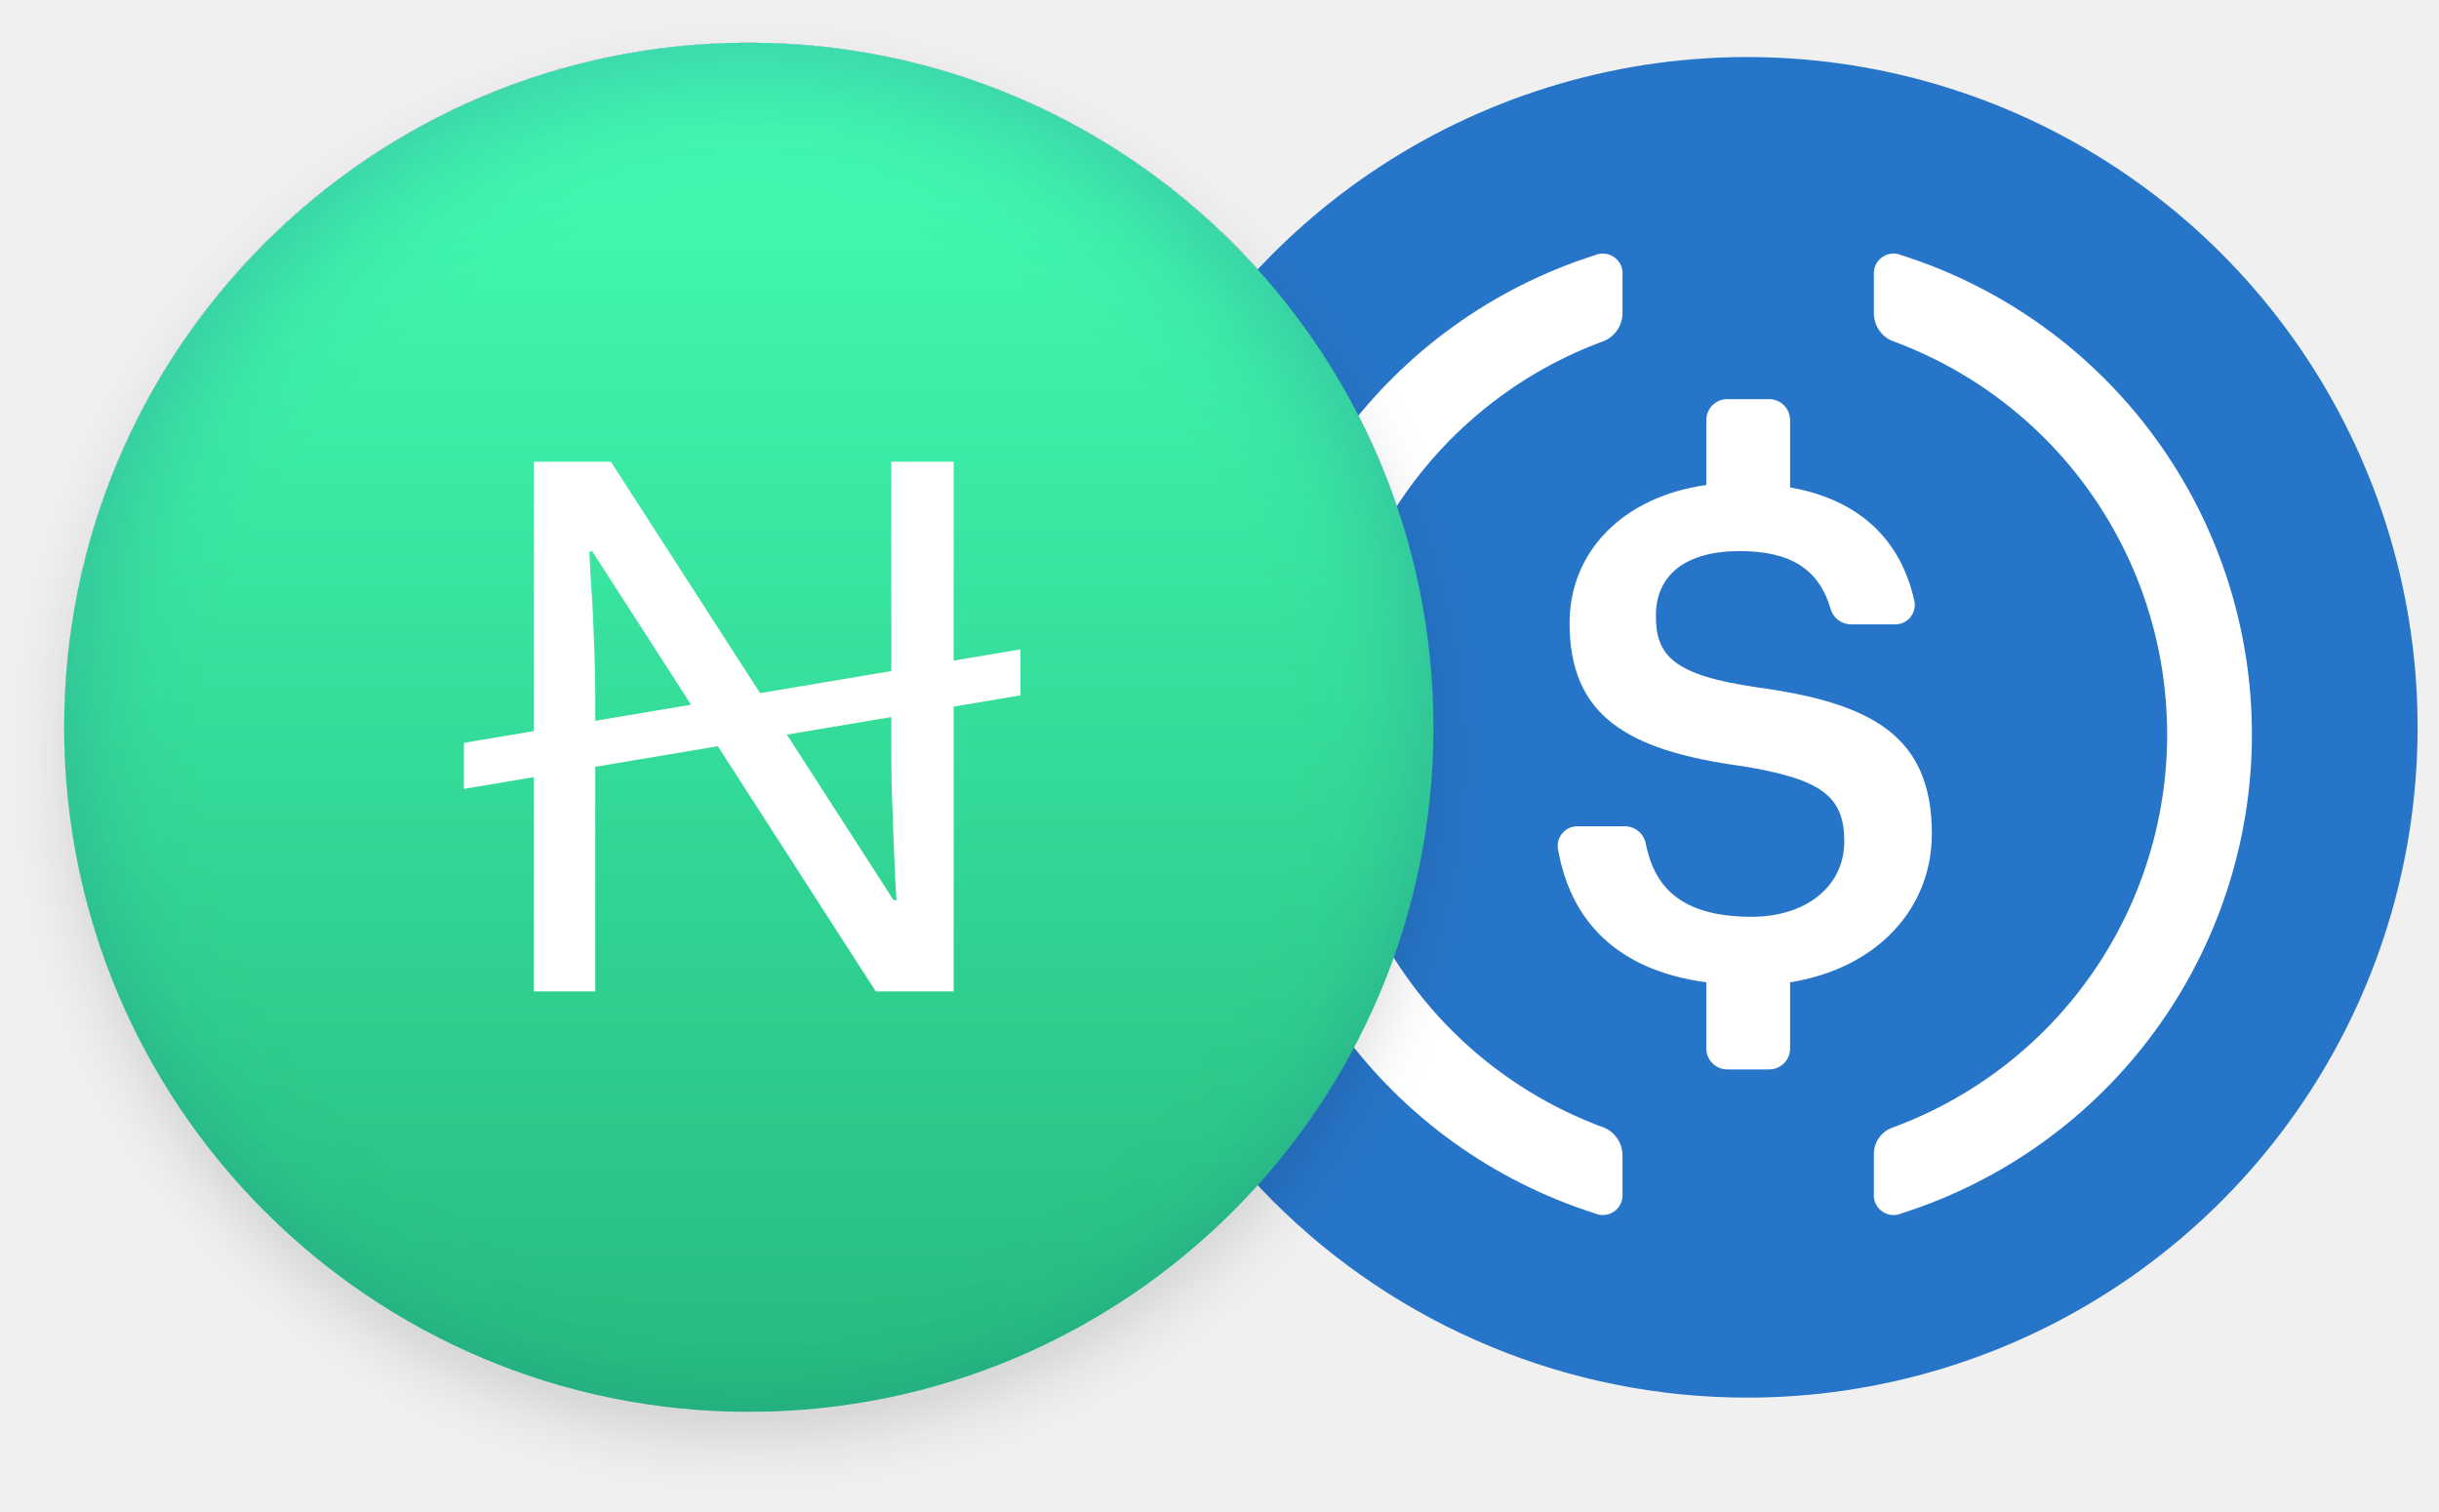
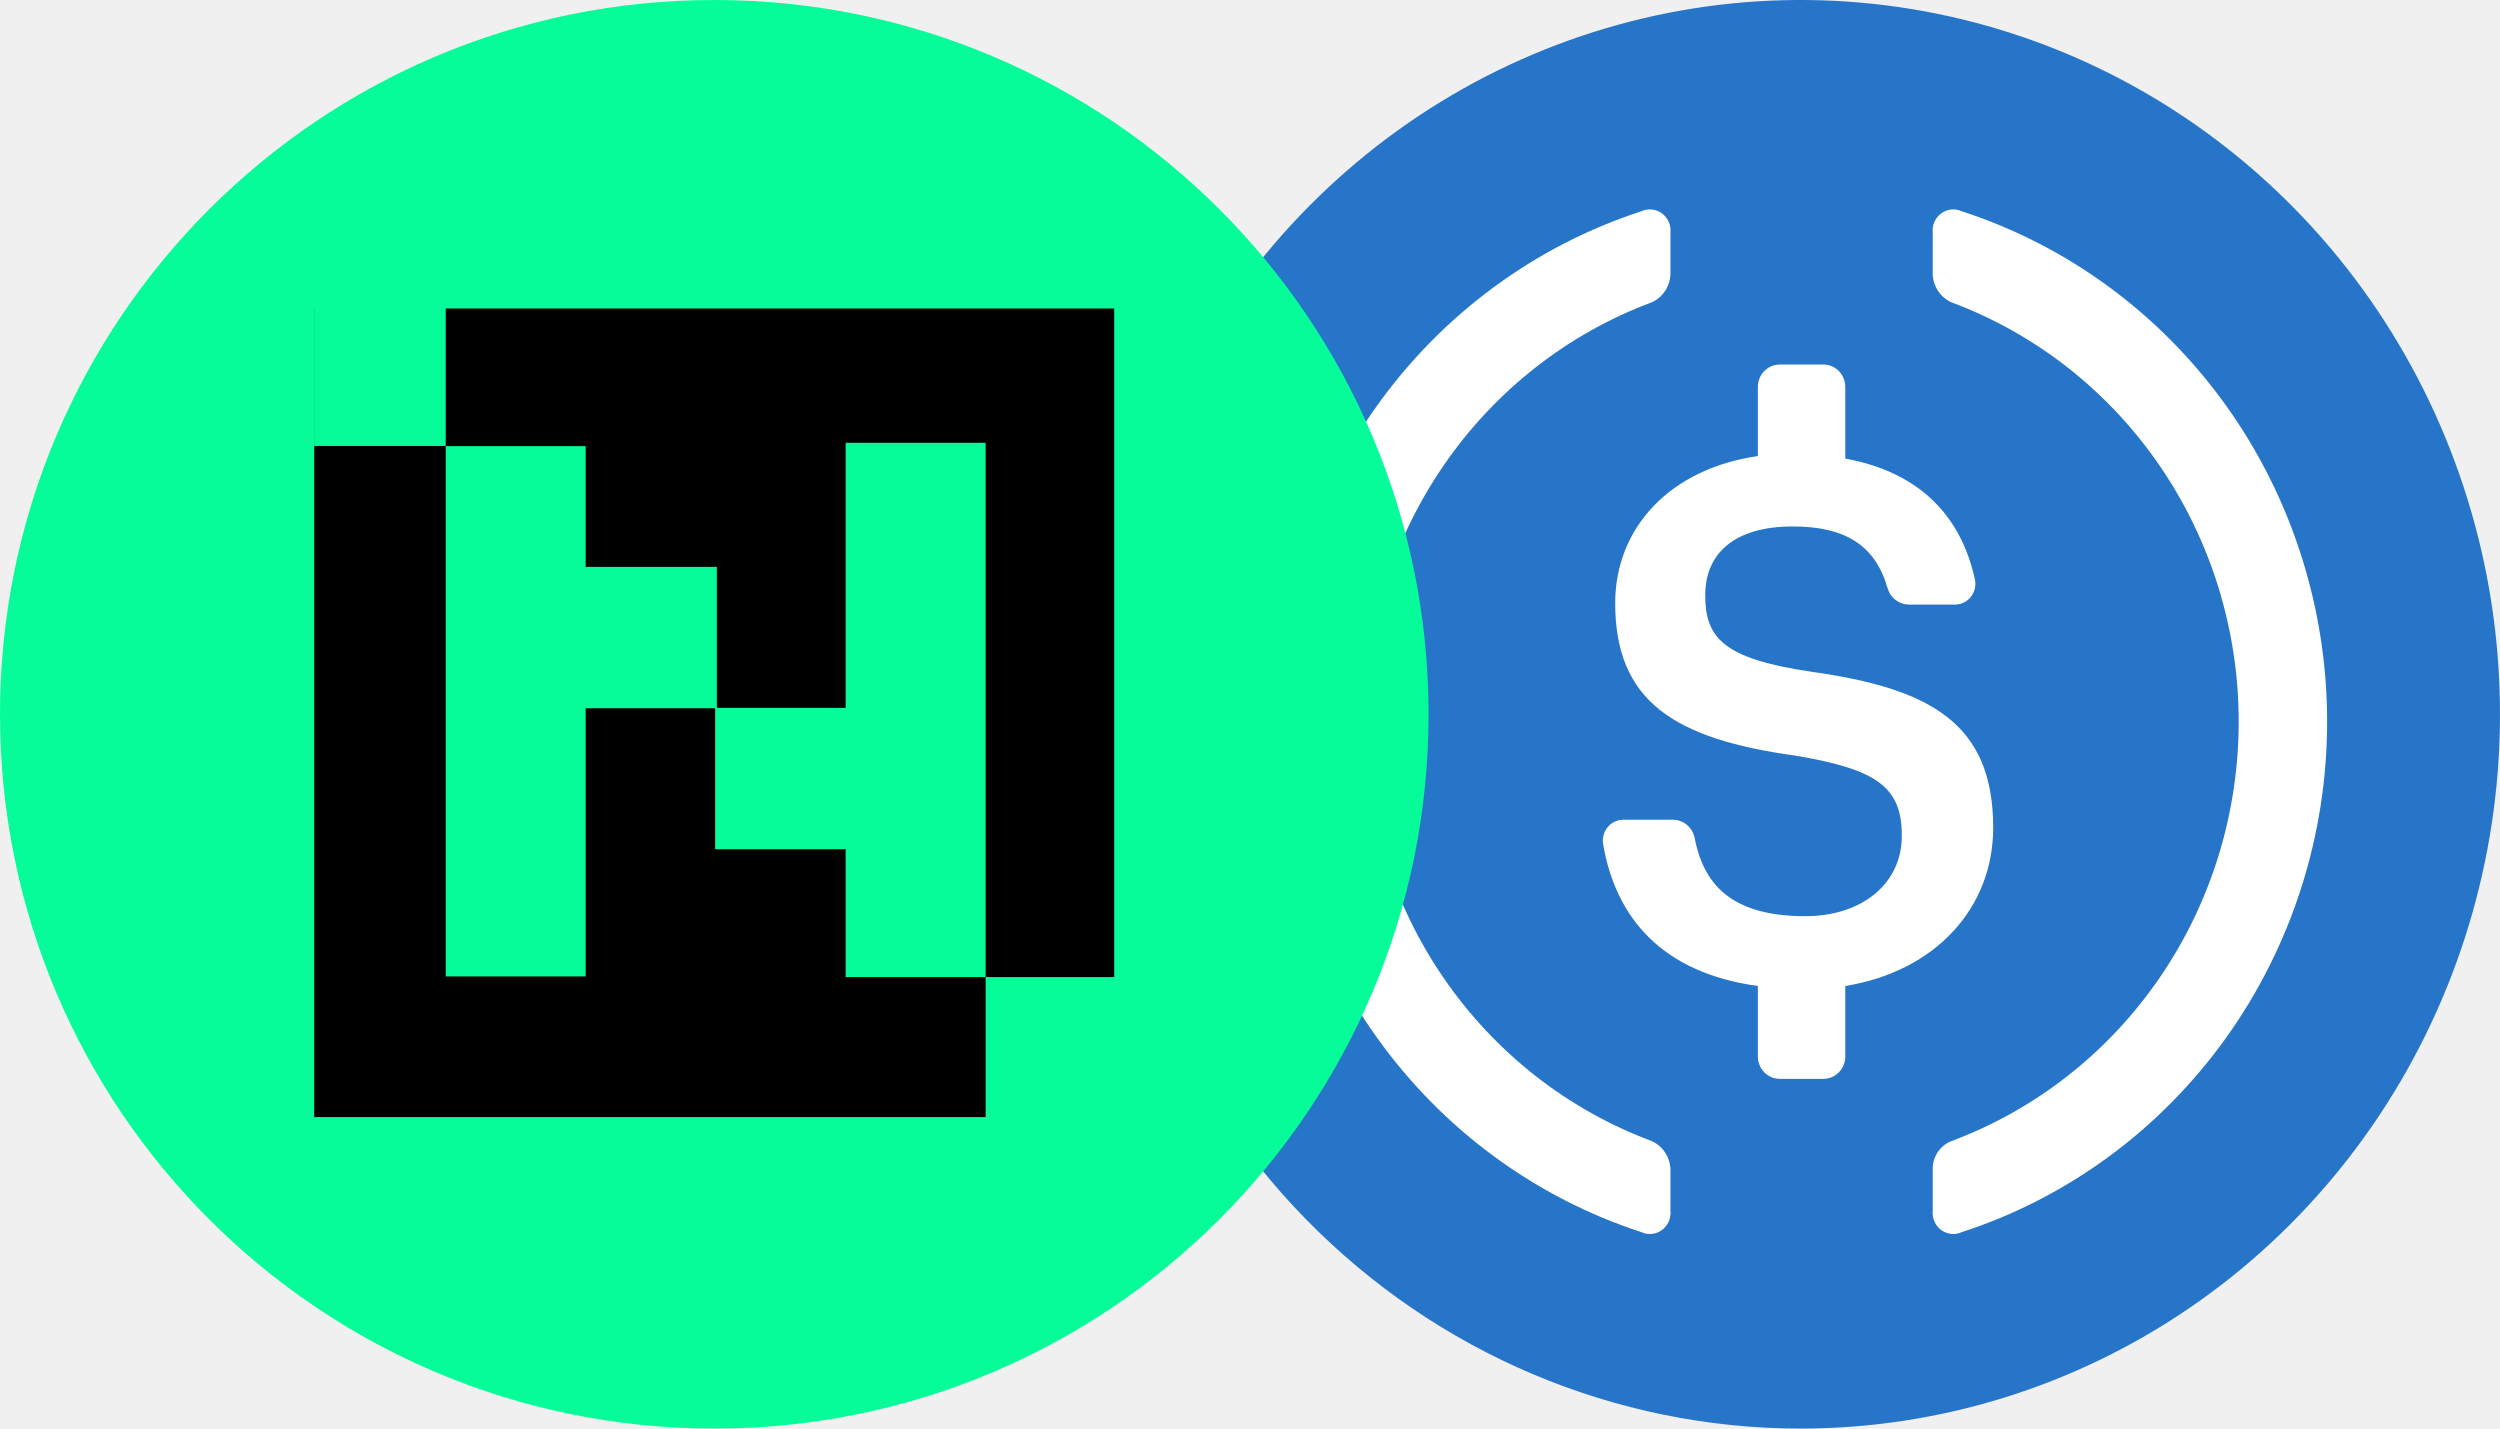
- <svg xmlns="http://www.w3.org/2000/svg" width="171" height="106" viewBox="0 0 171 106" fill="none">
-   <path d="M122.5 98C131.796 98 140.883 95.243 148.612 90.079C156.341 84.915 162.365 77.574 165.922 68.986C169.48 60.398 170.41 50.948 168.597 41.831C166.783 32.714 162.307 24.339 155.734 17.766C149.161 11.193 140.786 6.717 131.669 4.903C122.552 3.09 113.102 4.02 104.514 7.578C95.926 11.135 88.585 17.159 83.421 24.888C78.257 32.617 75.5 41.704 75.5 51C75.5 63.465 80.452 75.42 89.266 84.234C98.08 93.048 110.035 98 122.5 98Z" fill="#2775C9" />
-   <path d="M135.444 58.469C135.444 51.615 131.273 49.304 123.204 48.197C117.241 47.336 116.095 45.935 116.095 43.155C116.095 40.374 118.113 38.641 121.97 38.641C125.486 38.641 127.513 39.865 128.345 42.694C128.433 43.004 128.619 43.277 128.875 43.473C129.131 43.669 129.443 43.777 129.765 43.781H132.849C133.05 43.785 133.25 43.745 133.434 43.663C133.619 43.581 133.782 43.46 133.914 43.307C134.046 43.155 134.143 42.975 134.197 42.782C134.252 42.588 134.263 42.384 134.23 42.185C133.25 37.71 130.235 35.018 125.505 34.176V29.456C125.505 29.067 125.35 28.693 125.075 28.418C124.8 28.142 124.426 27.987 124.036 27.987H121.099C120.709 27.987 120.336 28.142 120.06 28.418C119.785 28.693 119.63 29.067 119.63 29.456V34.009C113.755 34.832 110.044 38.709 110.044 43.683C110.044 50.116 113.961 52.613 122.147 53.72C127.718 54.63 129.304 55.835 129.304 58.998C129.304 62.16 126.612 64.285 122.813 64.285C117.691 64.285 115.958 62.043 115.381 59.135C115.313 58.801 115.134 58.5 114.872 58.283C114.61 58.066 114.282 57.944 113.941 57.94H110.593C110.393 57.939 110.195 57.981 110.013 58.064C109.832 58.147 109.67 58.269 109.541 58.421C109.411 58.573 109.316 58.752 109.263 58.944C109.209 59.137 109.199 59.339 109.231 59.536C110.083 64.432 113.226 68.016 119.63 68.877V73.519C119.63 73.908 119.785 74.282 120.06 74.557C120.336 74.832 120.709 74.987 121.099 74.987H124.036C124.426 74.987 124.8 74.832 125.075 74.557C125.35 74.282 125.505 73.908 125.505 73.519V68.877C131.576 67.918 135.444 63.727 135.444 58.469Z" fill="white" />
-   <path d="M112.491 79.081C106.833 77.015 101.947 73.26 98.495 68.324C95.043 63.389 93.192 57.511 93.192 51.488C93.192 45.465 95.043 39.587 98.495 34.652C101.947 29.716 106.833 25.961 112.491 23.895C112.854 23.736 113.164 23.478 113.388 23.151C113.611 22.823 113.738 22.44 113.754 22.044V19.303C113.778 19.06 113.737 18.815 113.636 18.593C113.535 18.371 113.377 18.18 113.179 18.038C112.98 17.896 112.748 17.809 112.505 17.785C112.263 17.761 112.018 17.802 111.796 17.902C104.671 20.173 98.453 24.651 94.04 30.689C89.628 36.726 87.25 44.01 87.25 51.488C87.25 58.966 89.628 66.25 94.04 72.287C98.453 78.325 104.671 82.802 111.796 85.073C112.018 85.174 112.263 85.215 112.505 85.191C112.748 85.167 112.98 85.08 113.179 84.938C113.377 84.796 113.535 84.605 113.636 84.383C113.737 84.161 113.778 83.916 113.754 83.673V80.931C113.738 80.536 113.611 80.152 113.388 79.825C113.164 79.498 112.854 79.24 112.491 79.081Z" fill="white" />
-   <path d="M133.337 17.902C133.115 17.802 132.87 17.761 132.627 17.785C132.384 17.809 132.152 17.896 131.954 18.038C131.755 18.18 131.598 18.371 131.497 18.593C131.396 18.815 131.355 19.06 131.379 19.303V22.044C131.395 22.44 131.522 22.823 131.745 23.151C131.968 23.478 132.279 23.736 132.642 23.895C138.299 25.961 143.185 29.716 146.637 34.652C150.089 39.587 151.941 45.465 151.941 51.488C151.941 57.511 150.089 63.389 146.637 68.324C143.185 73.26 138.299 77.015 132.642 79.081C132.267 79.223 131.945 79.477 131.719 79.808C131.493 80.139 131.374 80.531 131.379 80.931V83.673C131.355 83.916 131.396 84.161 131.497 84.383C131.598 84.605 131.755 84.796 131.954 84.938C132.152 85.08 132.384 85.167 132.627 85.191C132.87 85.215 133.115 85.174 133.337 85.073C140.462 82.802 146.68 78.325 151.092 72.287C155.504 66.25 157.883 58.966 157.883 51.488C157.883 44.01 155.504 36.726 151.092 30.689C146.68 24.651 140.462 20.173 133.337 17.902Z" fill="white" />
-   <g filter="url(#filter0_di_1147_3517)">
-     <circle cx="52.5" cy="51" r="48" fill="url(#paint0_linear_1147_3517)" />
+ <svg xmlns="http://www.w3.org/2000/svg" width="168" height="96" viewBox="0 0 168 96" fill="none">
+   <g clip-path="url(#clip0_2585_13951)">
+     <path d="M121 96C130.296 96 139.383 93.185 147.112 87.911C154.841 82.636 160.865 75.14 164.422 66.369C167.98 57.598 168.91 47.947 167.097 38.636C165.283 29.325 160.807 20.772 154.234 14.059C147.661 7.346 139.286 2.774 130.169 0.922C121.052 -0.93 111.602 0.021 103.014 3.654C94.426 7.287 87.085 13.439 81.921 21.333C76.757 29.226 74 38.507 74 48C74 60.73 78.952 72.939 87.766 81.941C96.58 90.943 108.535 96 121 96Z" fill="#2775C9" />
+     <path d="M133.942 55.627C133.942 48.628 129.771 46.267 121.702 45.138C115.739 44.258 114.593 42.828 114.593 39.988C114.593 37.148 116.611 35.377 120.468 35.377C123.984 35.377 126.011 36.628 126.843 39.518C126.931 39.834 127.117 40.113 127.373 40.312C127.629 40.513 127.941 40.623 128.263 40.627H131.347C131.548 40.632 131.748 40.591 131.932 40.507C132.117 40.423 132.28 40.299 132.412 40.144C132.544 39.988 132.641 39.805 132.695 39.607C132.75 39.408 132.761 39.2 132.728 38.998C131.748 34.428 128.733 31.677 124.003 30.817V25.997C124.003 25.6 123.848 25.218 123.573 24.937C123.298 24.655 122.924 24.498 122.534 24.498H119.597C119.207 24.498 118.834 24.655 118.558 24.937C118.283 25.218 118.128 25.6 118.128 25.997V30.648C112.253 31.488 108.542 35.447 108.542 40.528C108.542 47.097 112.459 49.648 120.645 50.778C126.216 51.708 127.802 52.938 127.802 56.168C127.802 59.398 125.11 61.568 121.311 61.568C116.189 61.568 114.456 59.278 113.879 56.308C113.811 55.967 113.632 55.66 113.37 55.438C113.108 55.216 112.78 55.092 112.439 55.087H109.091C108.891 55.086 108.693 55.13 108.511 55.215C108.33 55.299 108.168 55.424 108.039 55.579C107.909 55.734 107.814 55.917 107.761 56.113C107.707 56.31 107.697 56.516 107.729 56.718C108.581 61.718 111.724 65.377 118.128 66.258V70.998C118.128 71.395 118.283 71.777 118.558 72.058C118.834 72.34 119.207 72.498 119.597 72.498H122.534C122.924 72.498 123.298 72.34 123.573 72.058C123.848 71.777 124.003 71.395 124.003 70.998V66.258C130.074 65.278 133.942 60.998 133.942 55.627Z" fill="white" />
+     <path d="M110.991 76.678C105.333 74.569 100.447 70.733 96.995 65.693C93.543 60.652 91.692 54.65 91.692 48.498C91.692 42.347 93.543 36.345 96.995 31.304C100.447 26.263 105.333 22.428 110.991 20.318C111.354 20.156 111.664 19.892 111.888 19.558C112.111 19.224 112.238 18.833 112.254 18.428V15.628C112.278 15.38 112.237 15.13 112.136 14.904C112.035 14.677 111.877 14.481 111.679 14.336C111.48 14.191 111.248 14.103 111.005 14.078C110.763 14.054 110.518 14.095 110.296 14.198C103.171 16.517 96.953 21.09 92.54 27.256C88.128 33.422 85.75 40.861 85.75 48.498C85.75 56.135 88.128 63.575 92.54 69.74C96.953 75.906 103.171 80.479 110.296 82.798C110.518 82.901 110.763 82.943 111.005 82.918C111.248 82.894 111.48 82.805 111.679 82.66C111.877 82.515 112.035 82.32 112.136 82.093C112.237 81.866 112.278 81.616 112.254 81.368V78.568C112.238 78.164 112.111 77.773 111.888 77.439C111.664 77.104 111.354 76.841 110.991 76.678Z" fill="white" />
+     <path d="M131.836 14.198C131.614 14.095 131.369 14.054 131.126 14.078C130.883 14.103 130.651 14.191 130.453 14.336C130.254 14.481 130.097 14.677 129.996 14.904C129.895 15.13 129.854 15.38 129.878 15.628V18.428C129.894 18.833 130.021 19.224 130.244 19.558C130.467 19.892 130.778 20.156 131.141 20.318C136.798 22.428 141.684 26.263 145.136 31.304C148.588 36.345 150.44 42.347 150.44 48.498C150.44 54.65 148.588 60.652 145.136 65.693C141.684 70.733 136.798 74.569 131.141 76.678C130.766 76.824 130.444 77.083 130.218 77.421C129.992 77.759 129.873 78.159 129.878 78.568V81.368C129.854 81.616 129.895 81.866 129.996 82.093C130.097 82.32 130.254 82.515 130.453 82.66C130.651 82.805 130.883 82.894 131.126 82.918C131.369 82.943 131.614 82.901 131.836 82.798C138.961 80.479 145.179 75.906 149.591 69.74C154.003 63.575 156.382 56.135 156.382 48.498C156.382 40.861 154.003 33.422 149.591 27.256C145.179 21.09 138.961 16.517 131.836 14.198Z" fill="white" />
+     <rect width="96" height="96" rx="48" fill="#06FC99" />
+     <path fill-rule="evenodd" clip-rule="evenodd" d="M66.235 75.068L21.115 75.068L21.115 20.732L21.12 20.732L21.12 29.969L29.953 29.969L29.953 20.732L74.875 20.732L74.875 65.66L66.235 65.66L66.235 75.068ZM66.234 29.756L66.234 65.66L56.826 65.66L56.826 57.068L48.057 57.068L48.057 47.594L39.356 47.594L39.356 65.616L29.953 65.616L29.953 29.98L39.356 29.98L39.356 38.094L48.172 38.094L48.172 47.568L56.826 47.568L56.826 29.756L66.234 29.756Z" fill="black" />
  </g>
-   <path d="M32.526 52.088L71.546 45.533V48.758L32.526 55.314V52.088ZM66.863 69.517H61.401L41.527 38.665H41.319C41.353 39.29 41.388 39.983 41.423 40.746C41.492 41.509 41.544 42.342 41.579 43.244C41.613 44.111 41.648 45.012 41.683 45.949C41.717 46.885 41.735 47.822 41.735 48.758V69.517H37.417V32.37H42.827L62.649 63.117H62.857C62.823 62.701 62.788 62.129 62.753 61.401C62.718 60.638 62.684 59.805 62.649 58.903C62.614 57.967 62.58 57.013 62.545 56.042C62.51 55.071 62.493 54.169 62.493 53.337V32.37H66.863V69.517Z" fill="white" />
  <defs>
-     <filter id="filter0_di_1147_3517" x="0.371" y="0.935" width="104.258" height="104.258" filterUnits="userSpaceOnUse" color-interpolation-filters="sRGB">
-       <feFlood flood-opacity="0" result="BackgroundImageFix" />
-       <feColorMatrix in="SourceAlpha" type="matrix" values="0 0 0 0 0 0 0 0 0 0 0 0 0 0 0 0 0 0 127 0" result="hardAlpha" />
-       <feOffset dy="2.065" />
-       <feGaussianBlur stdDeviation="2.065" />
-       <feComposite in2="hardAlpha" operator="out" />
-       <feColorMatrix type="matrix" values="0 0 0 0 0 0 0 0 0 0 0 0 0 0 0 0 0 0 0.12 0" />
-       <feBlend mode="normal" in2="BackgroundImageFix" result="effect1_dropShadow_1147_3517" />
-       <feBlend mode="normal" in="SourceGraphic" in2="effect1_dropShadow_1147_3517" result="shape" />
-       <feColorMatrix in="SourceAlpha" type="matrix" values="0 0 0 0 0 0 0 0 0 0 0 0 0 0 0 0 0 0 127 0" result="hardAlpha" />
-       <feOffset dy="2.065" />
-       <feGaussianBlur stdDeviation="4.129" />
-       <feComposite in2="hardAlpha" operator="arithmetic" k2="-1" k3="1" />
-       <feColorMatrix type="matrix" values="0 0 0 0 0.085 0 0 0 0 0.215 0 0 0 0 0.55 0 0 0 0.25 0" />
-       <feBlend mode="normal" in2="shape" result="effect2_innerShadow_1147_3517" />
-     </filter>
-     <linearGradient id="paint0_linear_1147_3517" x1="52.5" y1="3" x2="52.5" y2="99" gradientUnits="userSpaceOnUse">
-       <stop stop-color="#45FFB4" />
-       <stop offset="1" stop-color="#25BA7E" />
-     </linearGradient>
+     <clipPath id="clip0_2585_13951">
+       <rect width="168" height="96" fill="white" />
+     </clipPath>
  </defs>
</svg>
